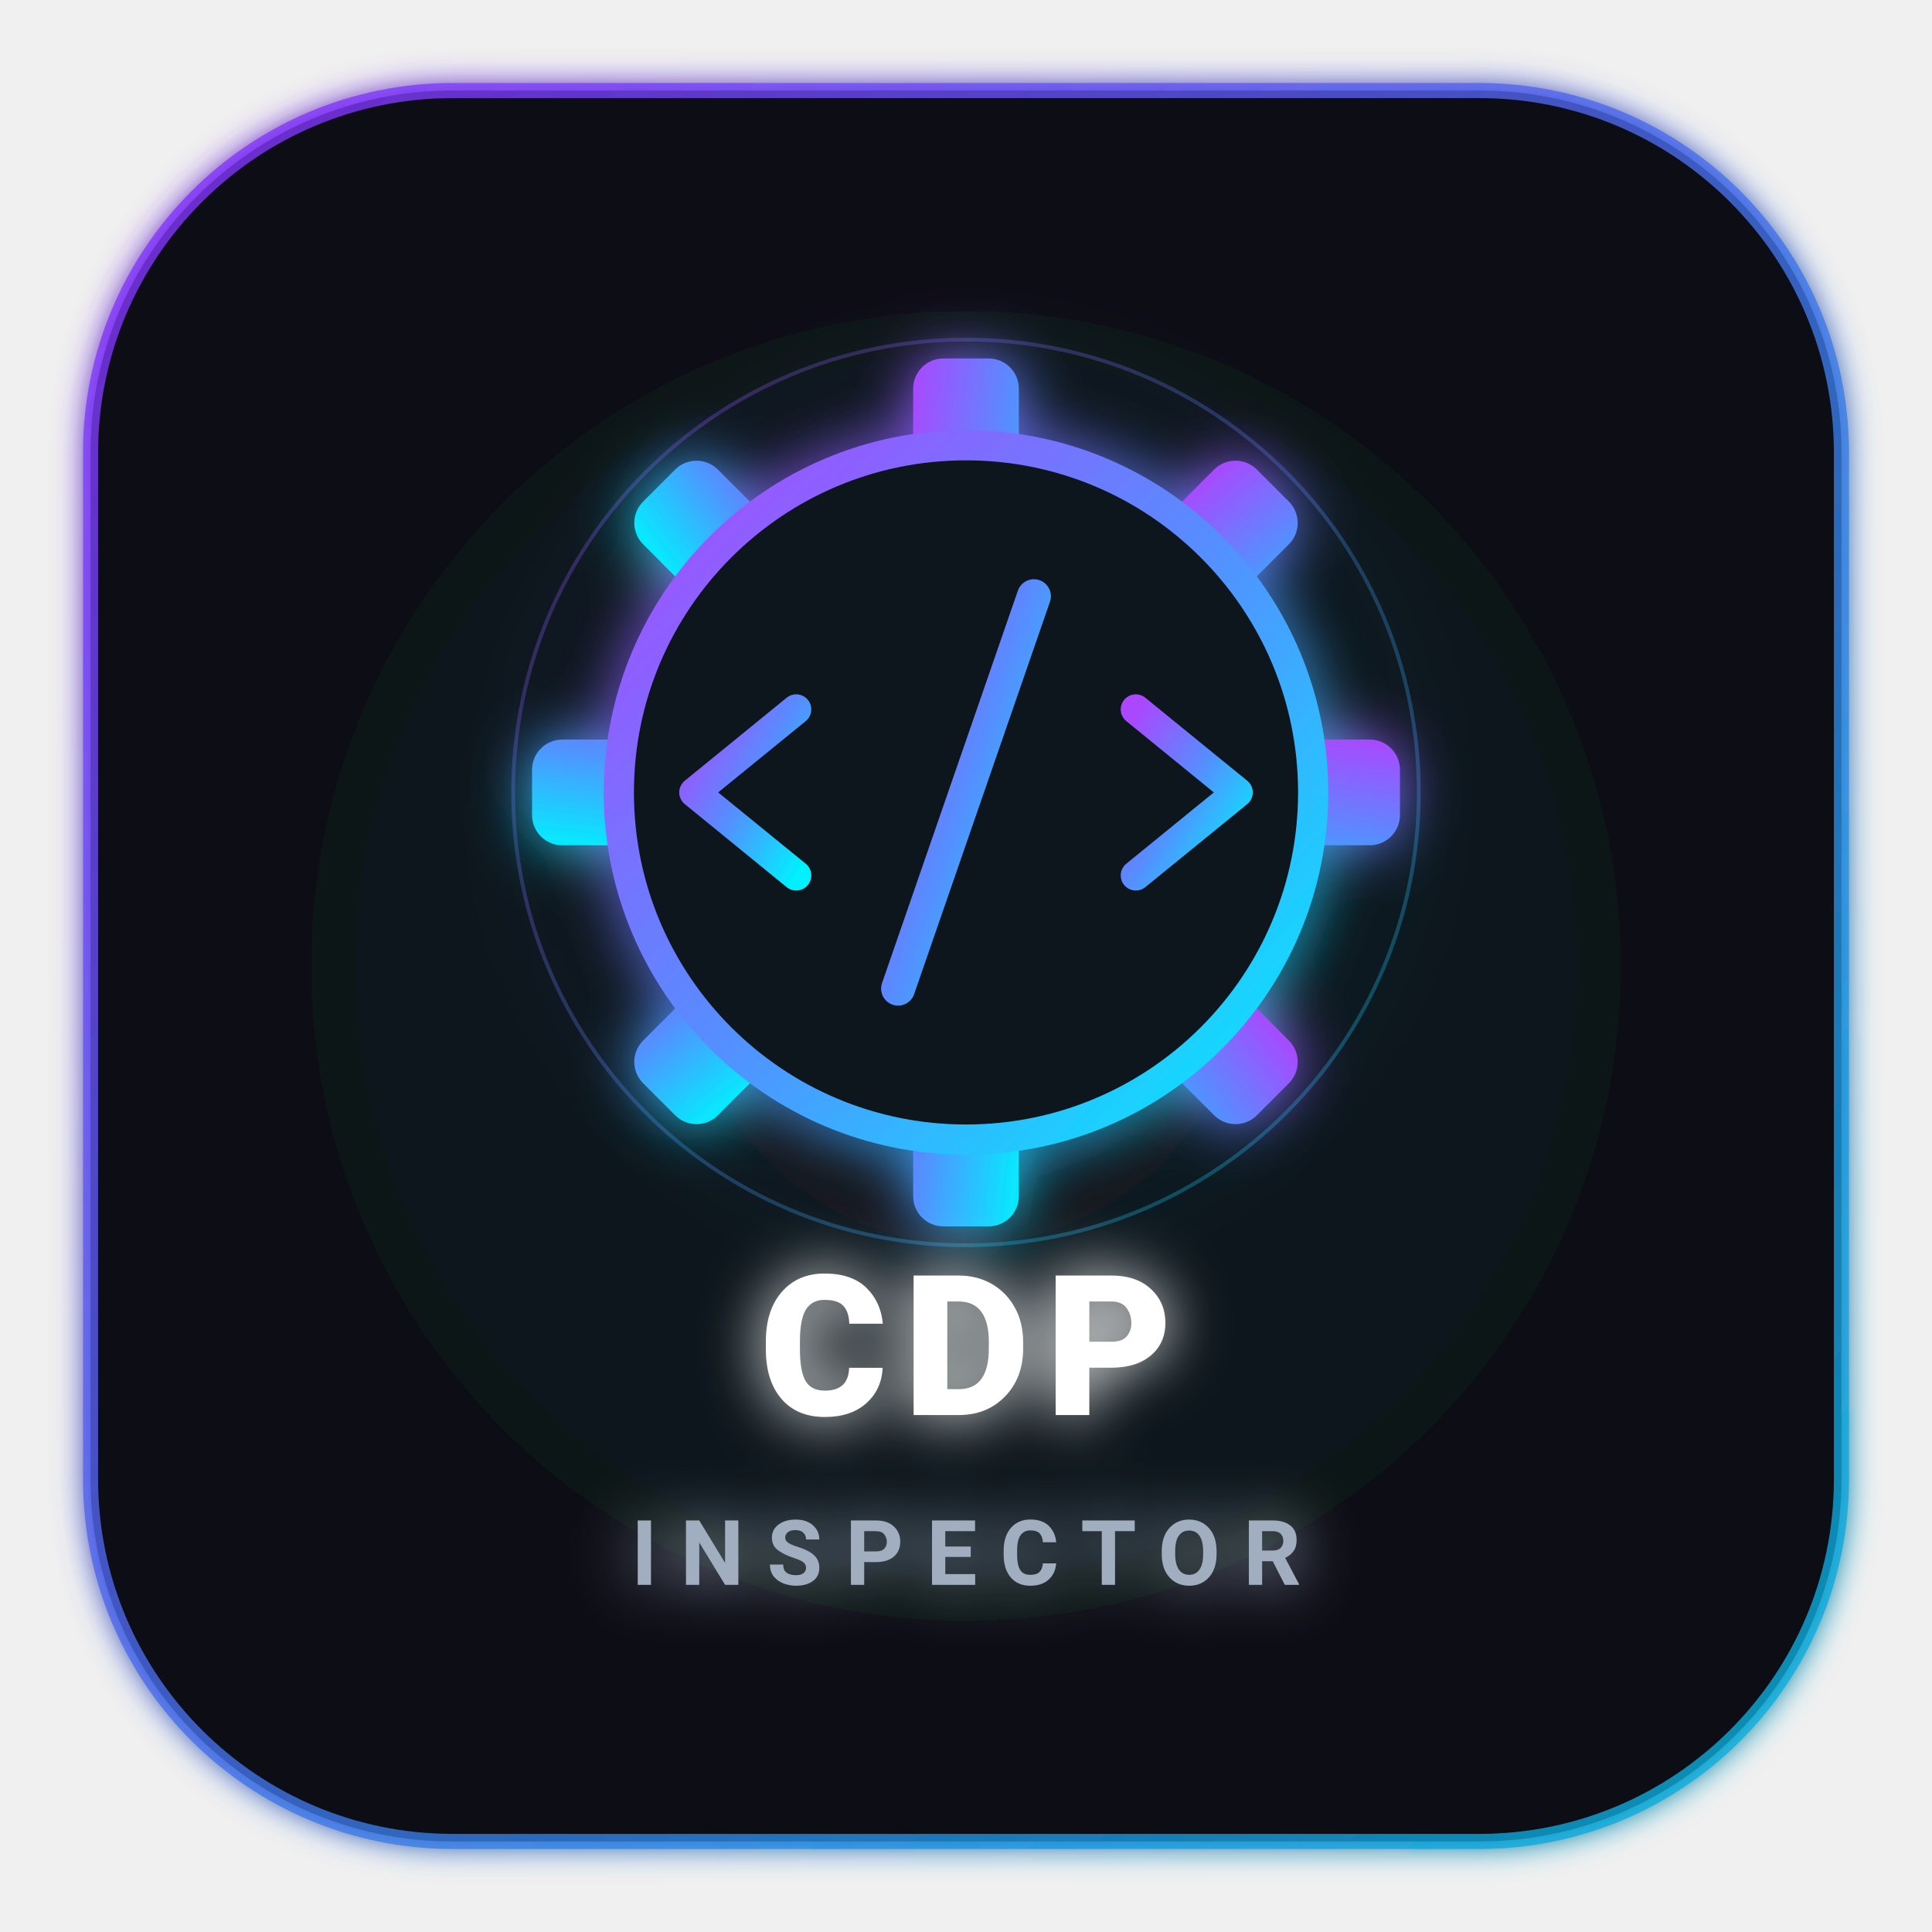
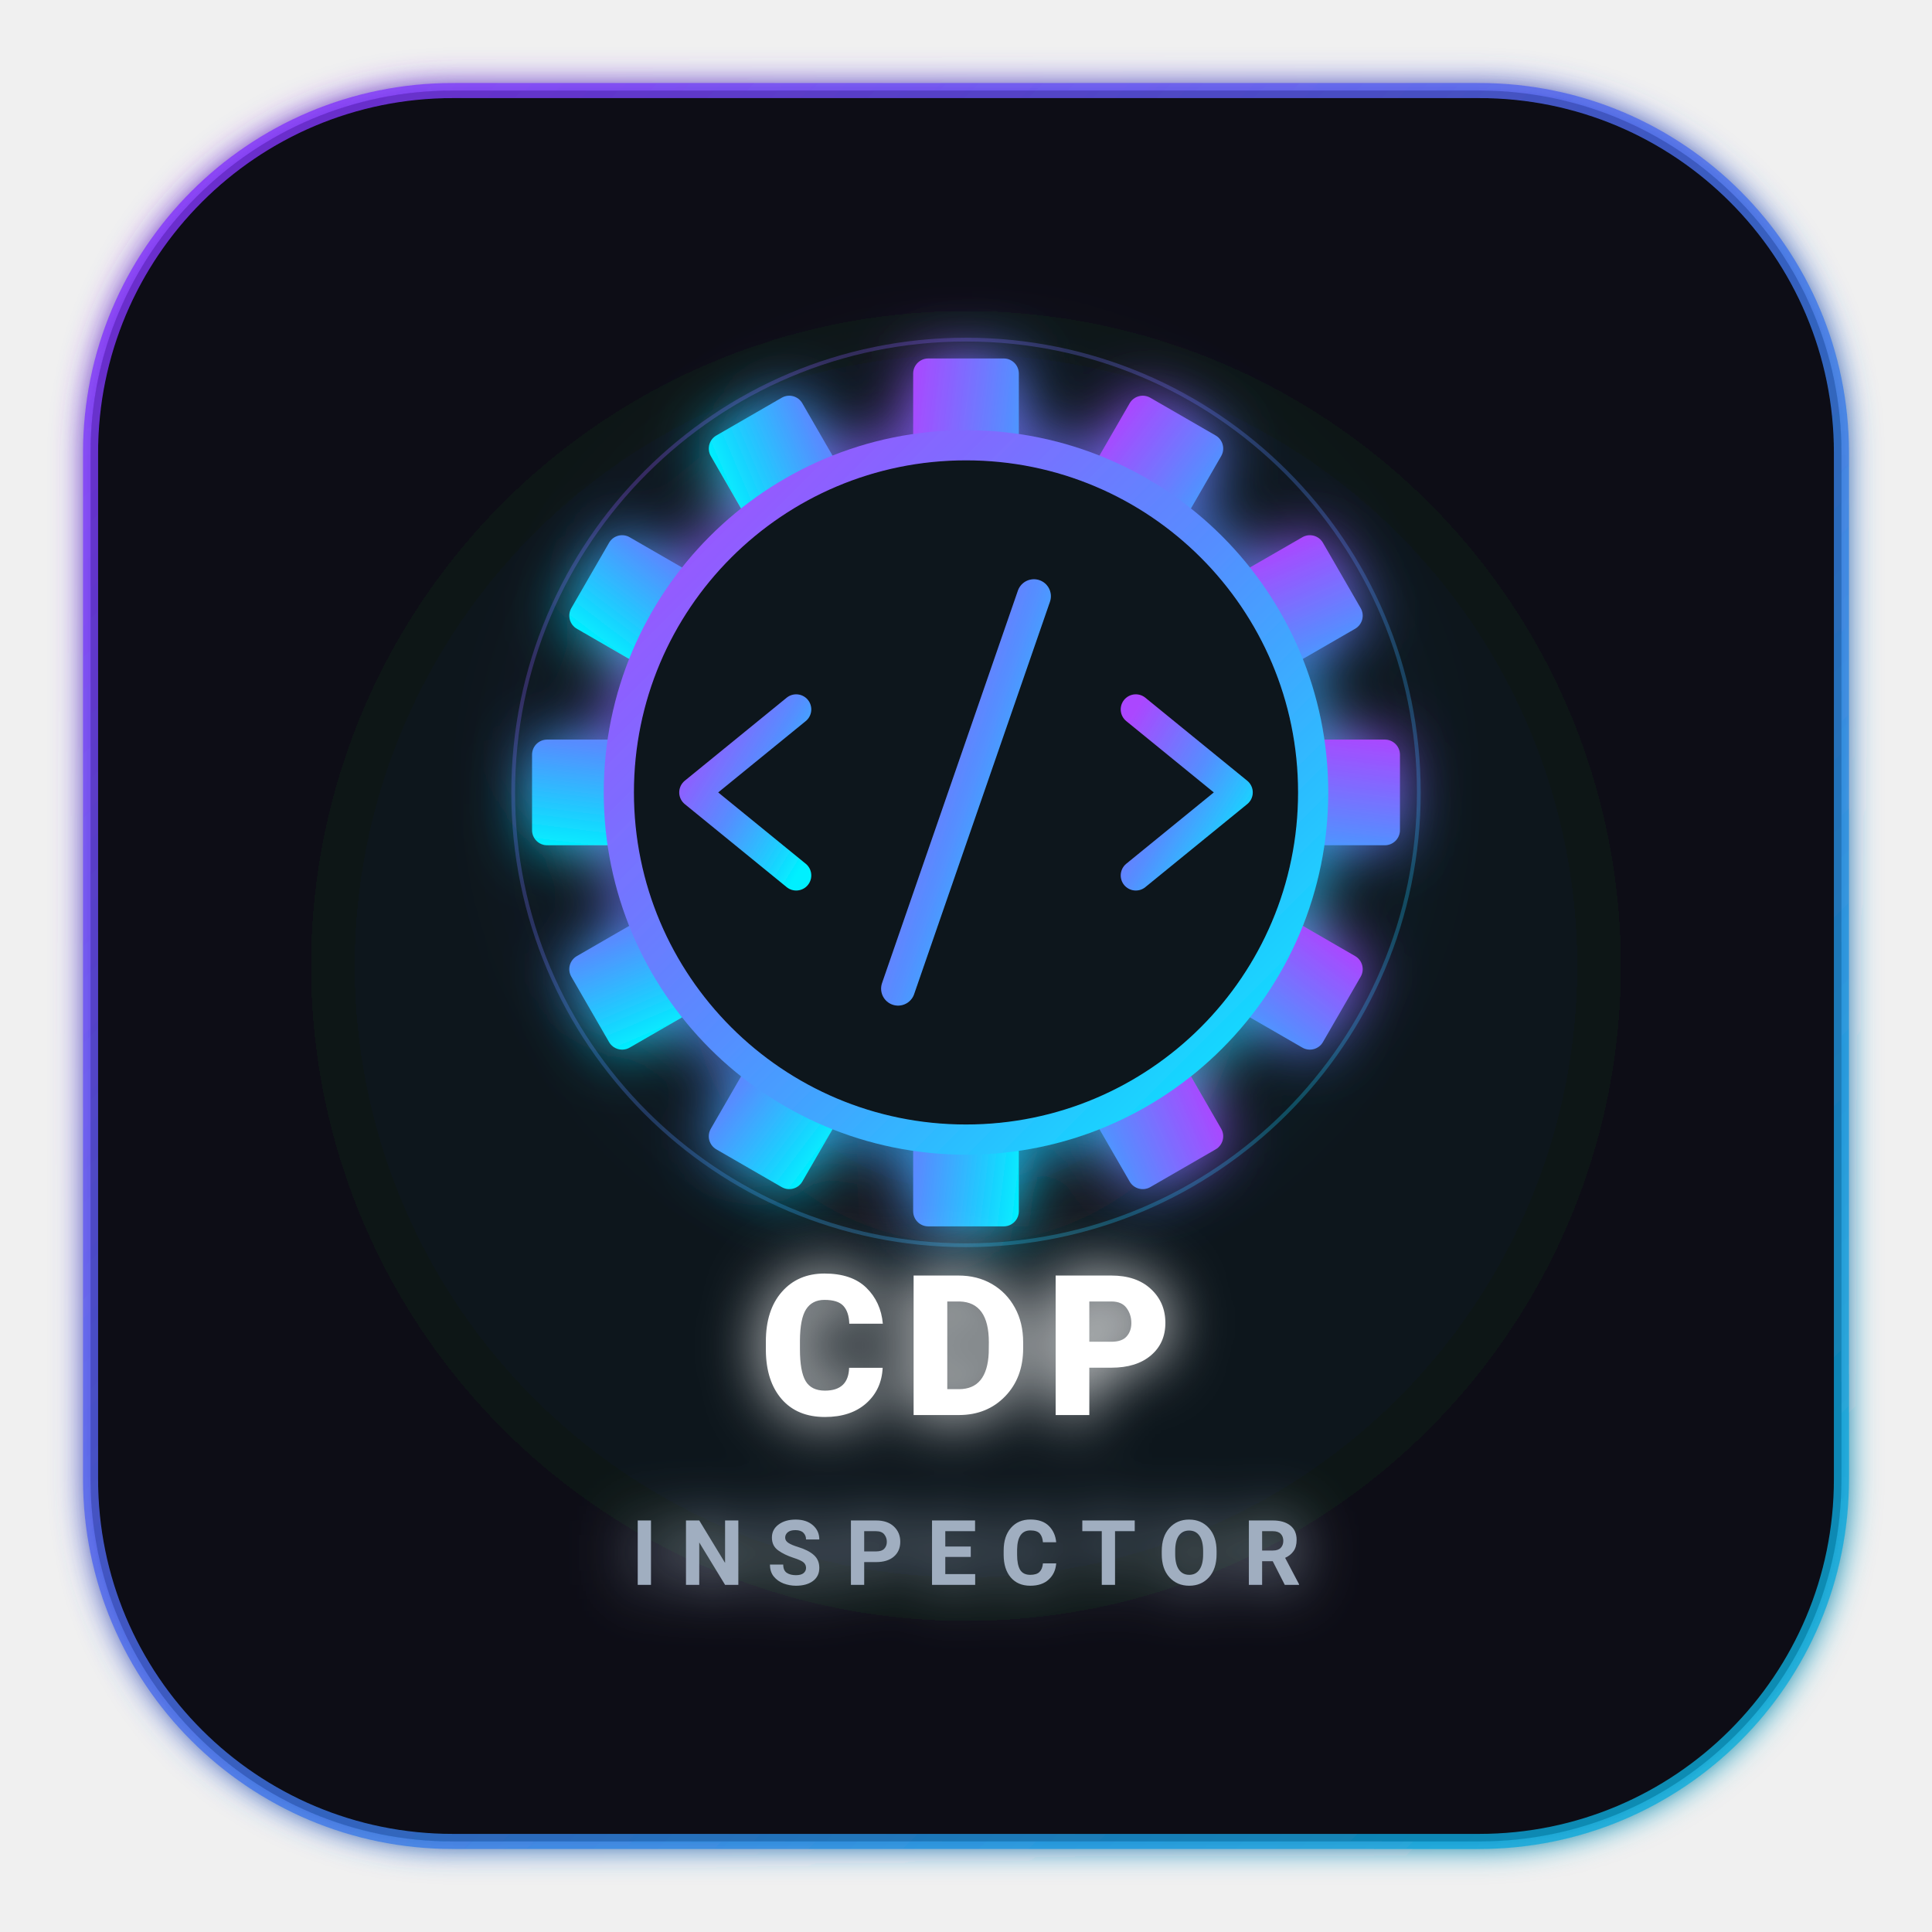
<svg xmlns="http://www.w3.org/2000/svg" width="512" height="512" viewBox="0 0 512 512" fill="none">
  <defs>
    <radialGradient id="bg-grad" cx="50%" cy="50%" r="70%" fx="50%" fy="50%">
      <stop offset="0%" stop-color="#141923" />
      <stop offset="100%" stop-color="#090b10" />
    </radialGradient>
    <linearGradient id="purple-cyan-grad" x1="0%" y1="0%" x2="100%" y2="100%">
      <stop offset="0%" stop-color="#ab47ff" />
      <stop offset="50%" stop-color="#558eff" />
      <stop offset="100%" stop-color="#00f0ff" />
    </linearGradient>
    <linearGradient id="border-grad" x1="0%" y1="0%" x2="100%" y2="100%">
      <stop offset="0%" stop-color="#8b2cfd" stop-opacity="0.8" />
      <stop offset="100%" stop-color="#00b4d8" stop-opacity="0.8" />
    </linearGradient>
    <filter id="neon-glow" x="-50%" y="-50%" width="200%" height="200%">
      <feGaussianBlur stdDeviation="8" result="coloredBlur" />
      <feMerge>
        <feMergeNode in="coloredBlur" />
        <feMergeNode in="SourceGraphic" />
      </feMerge>
    </filter>
    <filter id="border-glow" x="-20%" y="-20%" width="140%" height="140%">
      <feGaussianBlur stdDeviation="4" result="blur" />
      <feMerge>
        <feMergeNode in="blur" />
        <feMergeNode in="SourceGraphic" />
      </feMerge>
    </filter>
  </defs>
  <rect x="24" y="24" width="464" height="464" rx="96" fill="url(#bg-grad)" stroke="url(#border-grad)" stroke-width="4" filter="url(#border-glow)" />
  <circle cx="256" cy="210" r="120" fill="none" stroke="url(#purple-cyan-grad)" stroke-width="1" opacity="0.3" filter="url(#neon-glow)" />
  <g transform="translate(256, 210)" filter="url(#neon-glow)">
-     <rect x="-14" y="-115" width="28" height="230" rx="8" fill="url(#purple-cyan-grad)" />
-     <rect x="-14" y="-115" width="28" height="230" rx="8" fill="url(#purple-cyan-grad)" transform="rotate(45)" />
-     <rect x="-14" y="-115" width="28" height="230" rx="8" fill="url(#purple-cyan-grad)" transform="rotate(90)" />
-     <rect x="-14" y="-115" width="28" height="230" rx="8" fill="url(#purple-cyan-grad)" transform="rotate(135)" />
+     <rect x="-14" y="-115" width="28" height="230" rx="4" fill="url(#purple-cyan-grad)" />
+     <rect x="-14" y="-115" width="28" height="230" rx="4" fill="url(#purple-cyan-grad)" transform="rotate(30)" />
+     <rect x="-14" y="-115" width="28" height="230" rx="4" fill="url(#purple-cyan-grad)" transform="rotate(60)" />
+     <rect x="-14" y="-115" width="28" height="230" rx="4" fill="url(#purple-cyan-grad)" transform="rotate(90)" />
+     <rect x="-14" y="-115" width="28" height="230" rx="4" fill="url(#purple-cyan-grad)" transform="rotate(120)" />
+     <rect x="-14" y="-115" width="28" height="230" rx="4" fill="url(#purple-cyan-grad)" transform="rotate(150)" />
    <circle cx="0" cy="0" r="92" fill="#0f121a" />
    <circle cx="0" cy="0" r="92" fill="none" stroke="url(#purple-cyan-grad)" stroke-width="8" />
    <path d="M-45,-22 L-72,0 L-45,22" fill="none" stroke="url(#purple-cyan-grad)" stroke-width="8" stroke-linecap="round" stroke-linejoin="round" />
    <path d="M45,-22 L72,0 L45,22" fill="none" stroke="url(#purple-cyan-grad)" stroke-width="8" stroke-linecap="round" stroke-linejoin="round" />
    <path d="M18,-52 L-18,52" fill="none" stroke="url(#purple-cyan-grad)" stroke-width="9" stroke-linecap="round" />
    <path d="M32,36 L58,36" fill="none" stroke="url(#purple-cyan-grad)" stroke-width="8" stroke-linecap="round" />
  </g>
  <g filter="url(#neon-glow)">
    <text x="256" y="375" font-family="-apple-system, BlinkMacSystemFont, 'Segoe UI', Roboto, 'Helvetica Neue', Arial, sans-serif" font-weight="900" font-size="52" fill="#ffffff" text-anchor="middle" letter-spacing="4">CDP</text>
    <text x="256" y="420" font-family="-apple-system, BlinkMacSystemFont, 'Segoe UI', Roboto, 'Helvetica Neue', Arial, sans-serif" font-weight="600" font-size="24" fill="#a0aec0" text-anchor="middle" letter-spacing="6">INSPECTOR</text>
  </g>
</svg>
